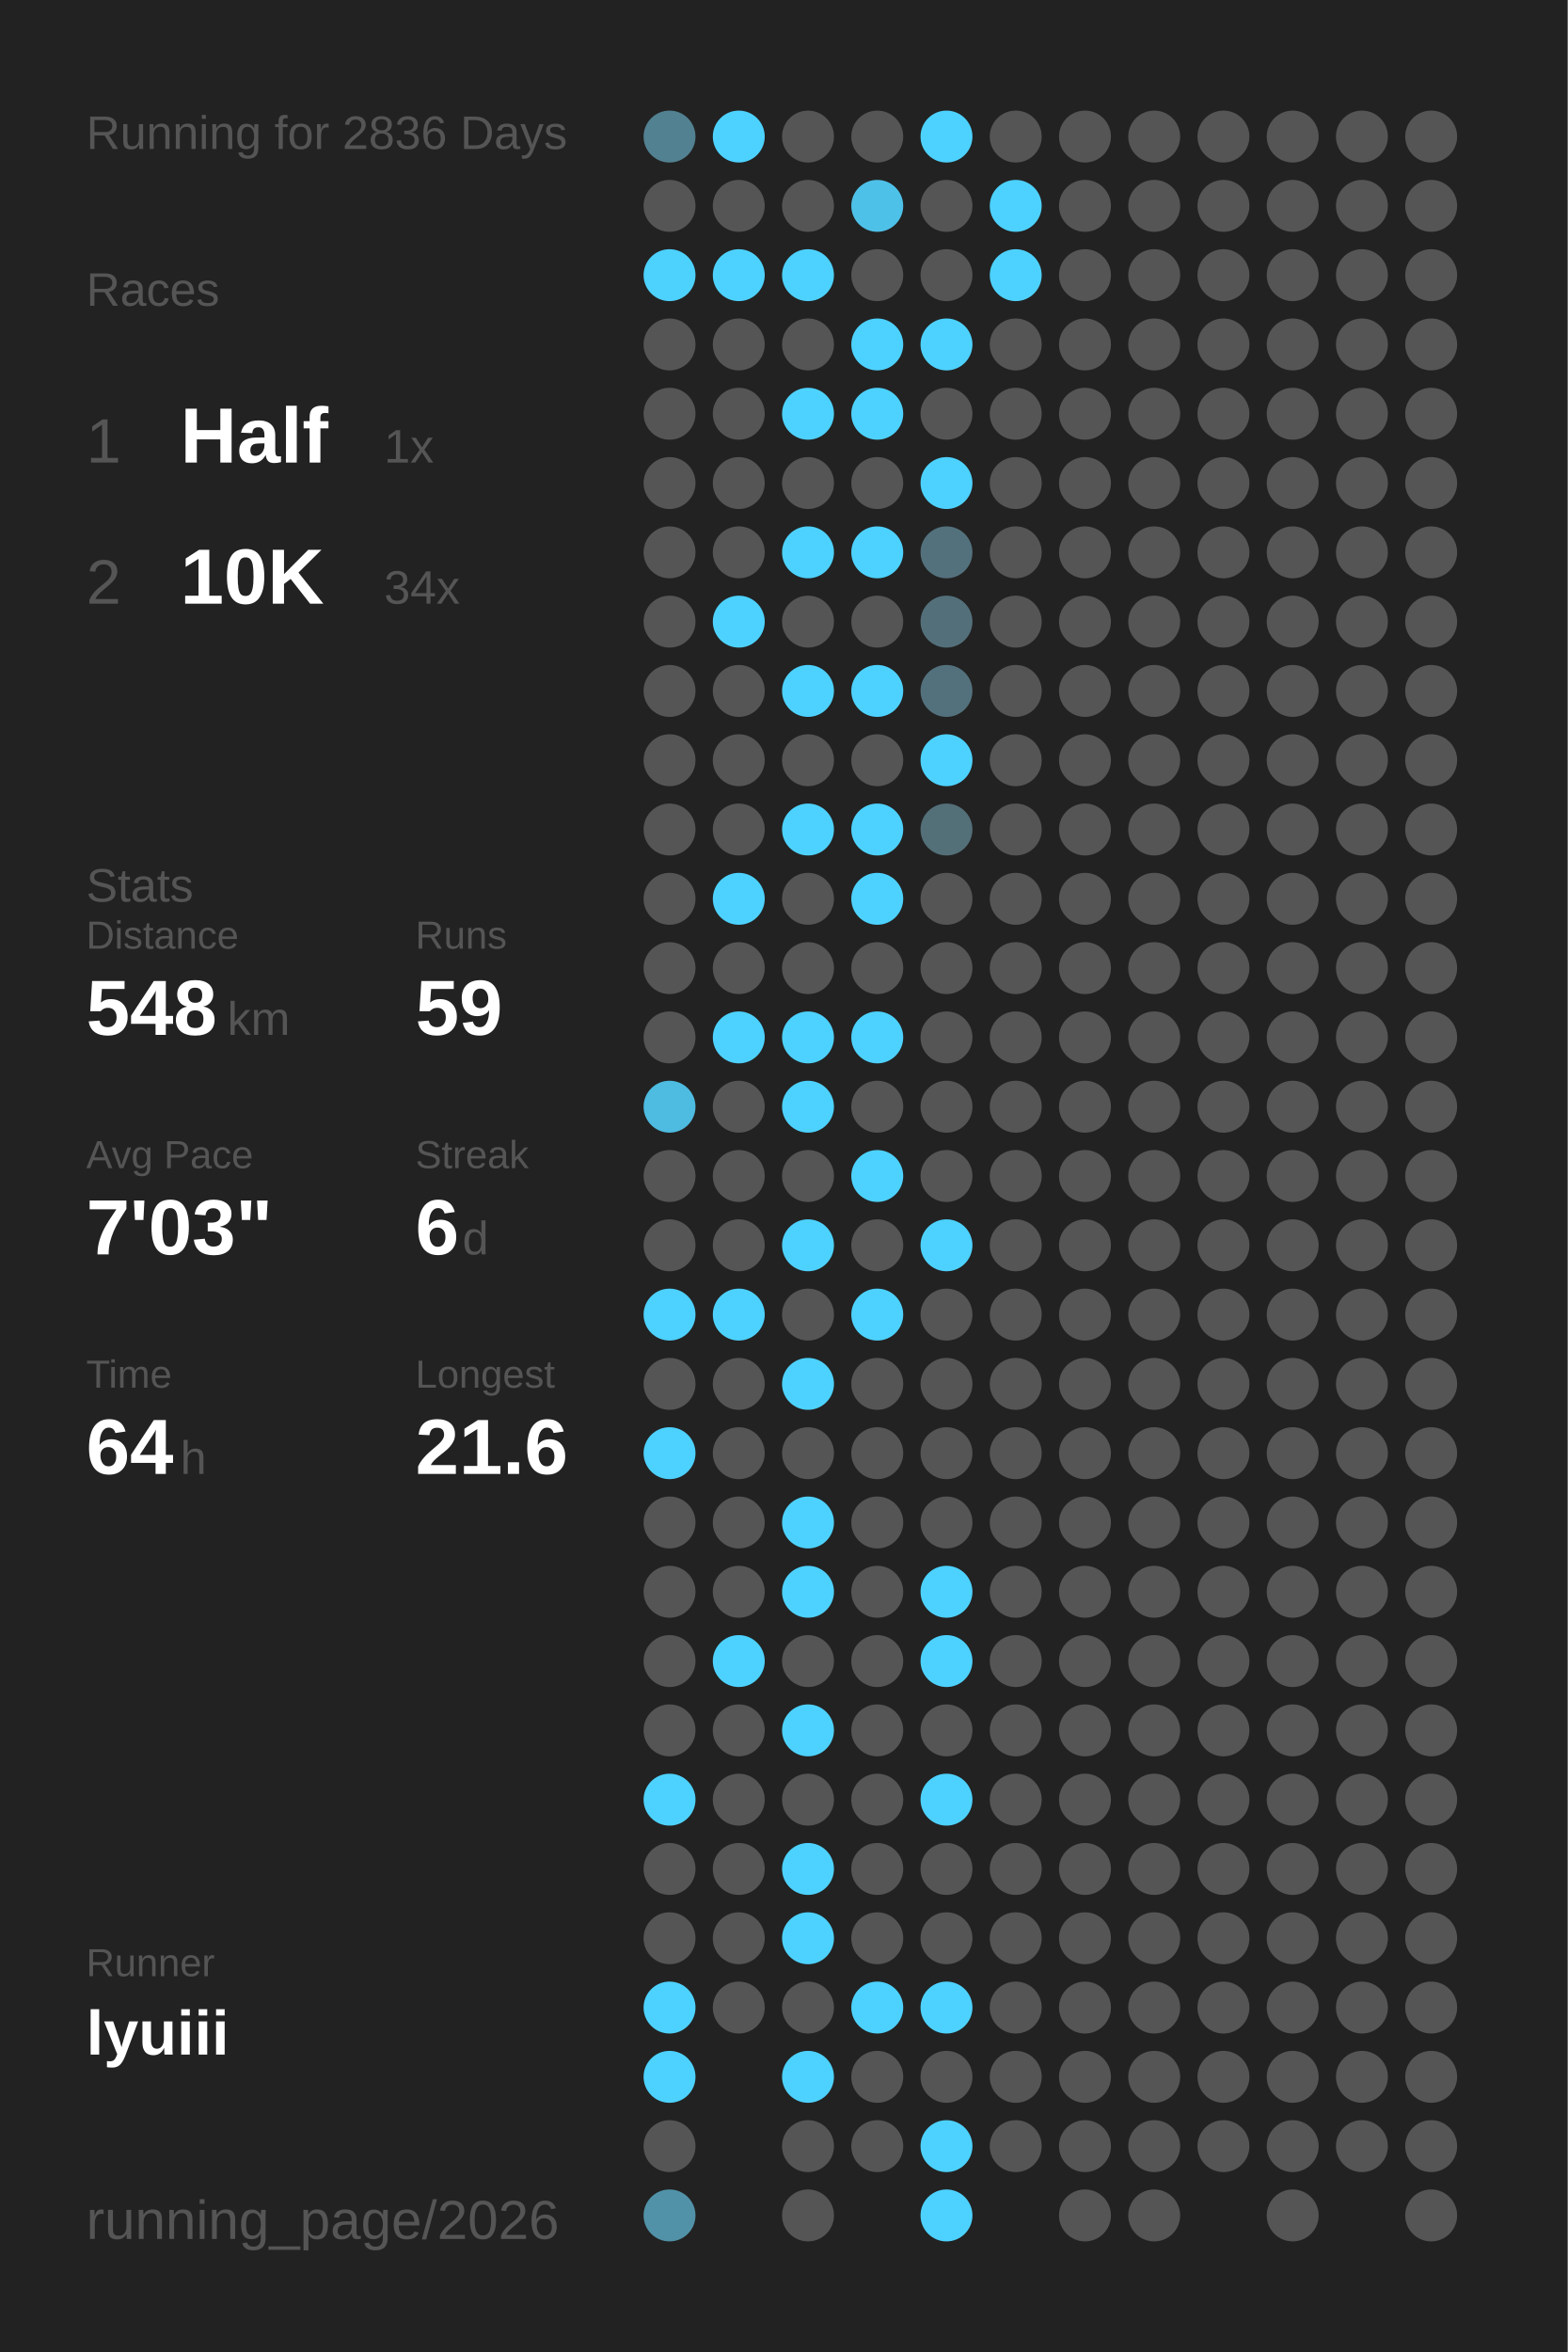
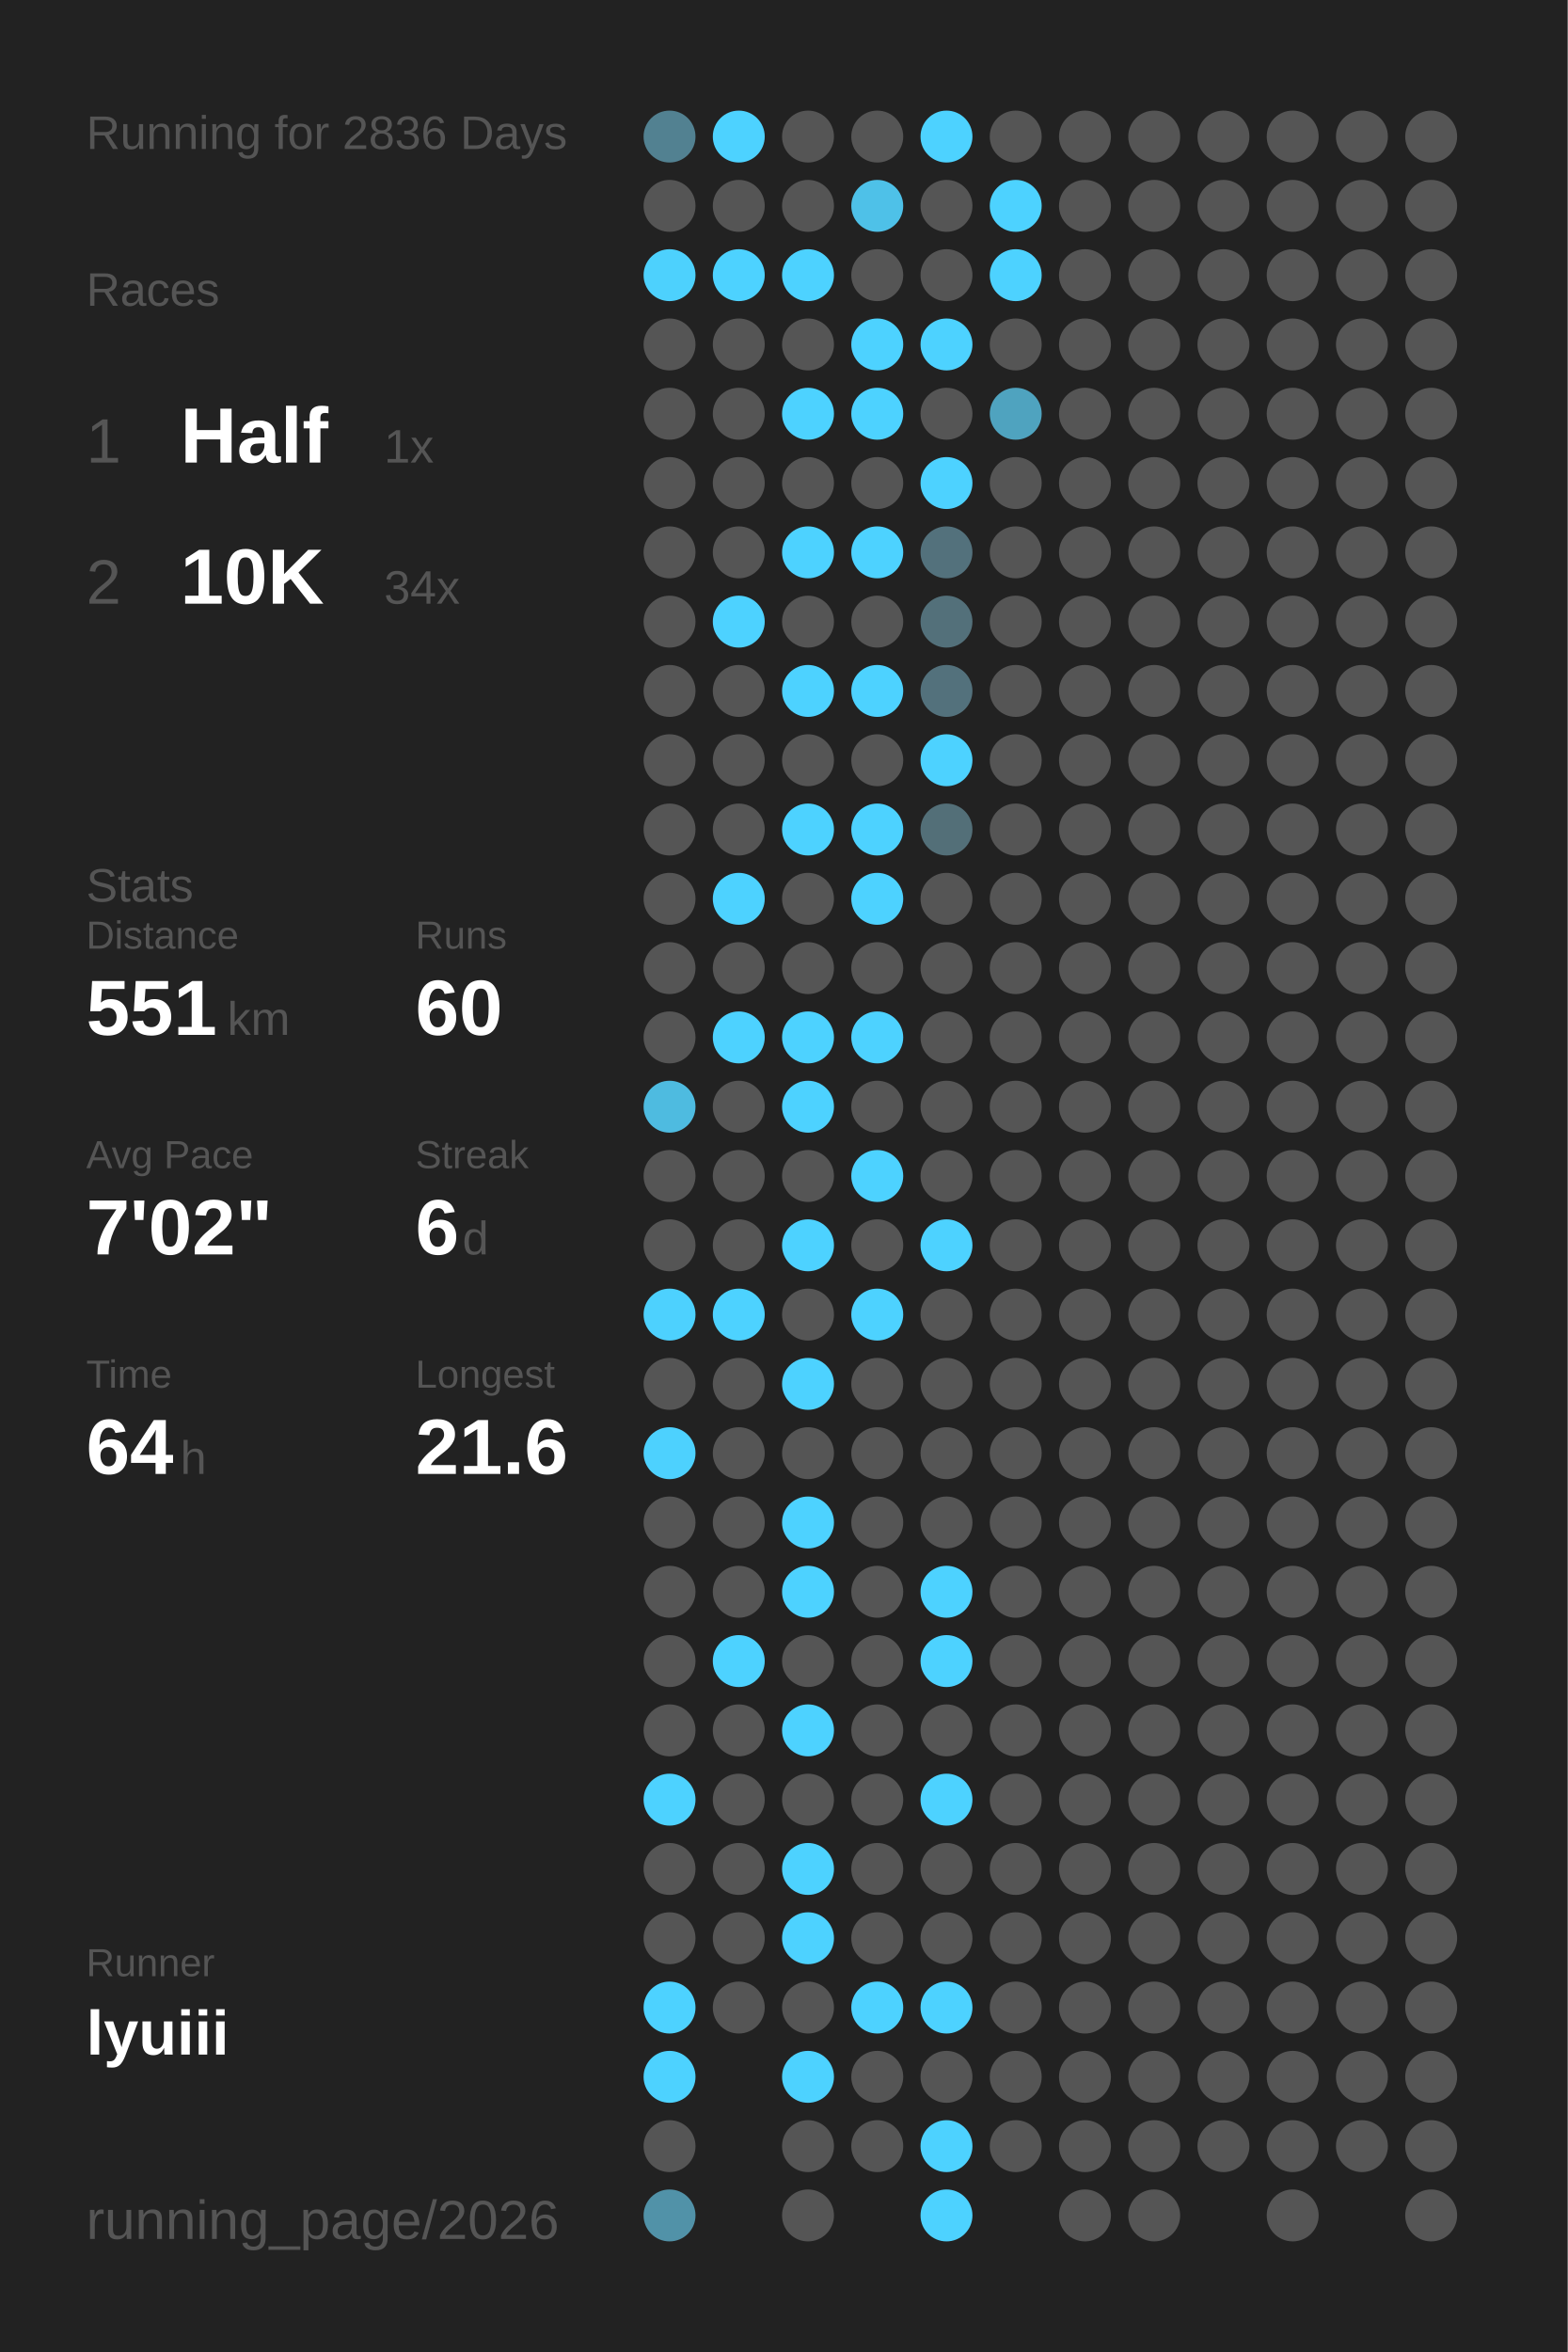
<svg xmlns="http://www.w3.org/2000/svg" baseProfile="full" height="300mm" version="1.1" viewBox="0,0,200,300" width="200mm">
  <defs />
  <rect fill="#222222" height="300" width="200" x="0" y="0" />
  <text fill="#555555" style="font-size:6px; font-family:Arial;" x="11" y="19">Running for 2836 Days</text>
  <text fill="#555555" style="font-size:6px; font-family:Arial;" x="11" y="39">Races</text>
  <text fill="#555555" style="font-size:8px; font-family:Arial;" x="11" y="59">1</text>
  <text fill="#FFFFFF" style="font-size:10px; font-family:Arial; font-weight:bold;" x="23" y="59">Half</text>
  <text fill="#555555" style="font-size:6px; font-family:Arial;" x="49" y="59">1x</text>
  <text fill="#555555" style="font-size:8px; font-family:Arial;" x="11" y="77">2</text>
  <text fill="#FFFFFF" style="font-size:10px; font-family:Arial; font-weight:bold;" x="23" y="77">10K</text>
  <text fill="#555555" style="font-size:6px; font-family:Arial;" x="49" y="77">34x</text>
  <text fill="#555555" style="font-size:6px; font-family:Arial;" x="11" y="115">Stats</text>
  <text fill="#555555" style="font-size:5px; font-family:Arial;" x="11" y="121">Distance</text>
-   <text fill="#FFFFFF" style="font-size:10px; font-family:Arial; font-weight:bold;" x="11" y="132">548</text>
+   <text fill="#FFFFFF" style="font-size:10px; font-family:Arial; font-weight:bold;" x="11" y="132">551</text>
  <text fill="#555555" style="font-size:6px; font-family:Arial;" x="29" y="132">km</text>
  <text fill="#555555" style="font-size:5px; font-family:Arial;" x="53" y="121">Runs</text>
-   <text fill="#FFFFFF" style="font-size:10px; font-family:Arial; font-weight:bold;" x="53" y="132">59</text>
+   <text fill="#FFFFFF" style="font-size:10px; font-family:Arial; font-weight:bold;" x="53" y="132">60</text>
  <text fill="#555555" style="font-size:5px; font-family:Arial;" x="11" y="149">Avg Pace</text>
-   <text fill="#FFFFFF" style="font-size:10px; font-family:Arial; font-weight:bold;" x="11" y="160">7'03"</text>
+   <text fill="#FFFFFF" style="font-size:10px; font-family:Arial; font-weight:bold;" x="11" y="160">7'02"</text>
  <text fill="#555555" style="font-size:5px; font-family:Arial;" x="53" y="149">Streak</text>
  <text fill="#FFFFFF" style="font-size:10px; font-family:Arial; font-weight:bold;" x="53" y="160">6</text>
  <text fill="#555555" style="font-size:6px; font-family:Arial;" x="59" y="160">d</text>
  <text fill="#555555" style="font-size:5px; font-family:Arial;" x="11" y="177">Time</text>
  <text fill="#FFFFFF" style="font-size:10px; font-family:Arial; font-weight:bold;" x="11" y="188">64</text>
  <text fill="#555555" style="font-size:6px; font-family:Arial;" x="23" y="188">h</text>
  <text fill="#555555" style="font-size:5px; font-family:Arial;" x="53" y="177">Longest</text>
  <text fill="#FFFFFF" style="font-size:10px; font-family:Arial; font-weight:bold;" x="53" y="188">21.6</text>
  <text fill="#555555" style="font-size:5px; font-family:Arial;" x="11" y="252.065">Runner</text>
  <text fill="#FFFFFF" style="font-size:8px; font-family:Arial; font-weight:bold;" x="11" y="262.065">lyuiii</text>
  <text fill="#555555" style="font-size:7px; font-family:Arial;" x="11" y="285.581">running_page/2026</text>
  <circle cx="85.417" cy="17.419" fill="#528191" r="3.312" />
  <circle cx="85.417" cy="26.258" fill="#555555" r="3.312" />
  <circle cx="85.417" cy="35.097" fill="#4dd1fd" r="3.312" />
  <circle cx="85.417" cy="43.935" fill="#555555" r="3.312" />
  <circle cx="85.417" cy="52.774" fill="#555555" r="3.312" />
  <circle cx="85.417" cy="61.613" fill="#555555" r="3.312" />
  <circle cx="85.417" cy="70.452" fill="#555555" r="3.312" />
  <circle cx="85.417" cy="79.29" fill="#555555" r="3.312" />
  <circle cx="85.417" cy="88.129" fill="#555555" r="3.312" />
  <circle cx="85.417" cy="96.968" fill="#555555" r="3.312" />
  <circle cx="85.417" cy="105.806" fill="#555555" r="3.312" />
  <circle cx="85.417" cy="114.645" fill="#555555" r="3.312" />
  <circle cx="85.417" cy="123.484" fill="#555555" r="3.312" />
  <circle cx="85.417" cy="132.323" fill="#555555" r="3.312" />
  <circle cx="85.417" cy="141.161" fill="#4ebbe0" r="3.312" />
  <circle cx="85.417" cy="150" fill="#555555" r="3.312" />
  <circle cx="85.417" cy="158.839" fill="#555555" r="3.312" />
  <circle cx="85.417" cy="167.677" fill="#4dd1fe" r="3.312" />
  <circle cx="85.417" cy="176.516" fill="#555555" r="3.312" />
  <circle cx="85.417" cy="185.355" fill="#4dd1fe" r="3.312" />
  <circle cx="85.417" cy="194.194" fill="#555555" r="3.312" />
  <circle cx="85.417" cy="203.032" fill="#555555" r="3.312" />
  <circle cx="85.417" cy="211.871" fill="#555555" r="3.312" />
  <circle cx="85.417" cy="220.71" fill="#555555" r="3.312" />
  <circle cx="85.417" cy="229.548" fill="#4DD2FF" r="3.312" />
  <circle cx="85.417" cy="238.387" fill="#555555" r="3.312" />
  <circle cx="85.417" cy="247.226" fill="#555555" r="3.312" />
  <circle cx="85.417" cy="256.065" fill="#4DD2FF" r="3.312" />
  <circle cx="85.417" cy="264.903" fill="#4DD2FF" r="3.312" />
  <circle cx="85.417" cy="273.742" fill="#555555" r="3.312" />
  <circle cx="85.417" cy="282.581" fill="#5192a8" r="3.312" />
  <circle cx="94.25" cy="17.419" fill="#4DD2FF" r="3.312" />
  <circle cx="94.25" cy="26.258" fill="#555555" r="3.312" />
  <circle cx="94.25" cy="35.097" fill="#4DD2FF" r="3.312" />
  <circle cx="94.25" cy="43.935" fill="#555555" r="3.312" />
  <circle cx="94.25" cy="52.774" fill="#555555" r="3.312" />
  <circle cx="94.25" cy="61.613" fill="#555555" r="3.312" />
  <circle cx="94.25" cy="70.452" fill="#555555" r="3.312" />
  <circle cx="94.25" cy="79.29" fill="#4DD2FF" r="3.312" />
  <circle cx="94.25" cy="88.129" fill="#555555" r="3.312" />
  <circle cx="94.25" cy="96.968" fill="#555555" r="3.312" />
  <circle cx="94.25" cy="105.806" fill="#555555" r="3.312" />
  <circle cx="94.25" cy="114.645" fill="#4DD2FF" r="3.312" />
  <circle cx="94.25" cy="123.484" fill="#555555" r="3.312" />
  <circle cx="94.25" cy="132.323" fill="#4DD2FF" r="3.312" />
  <circle cx="94.25" cy="141.161" fill="#555555" r="3.312" />
  <circle cx="94.25" cy="150" fill="#555555" r="3.312" />
  <circle cx="94.25" cy="158.839" fill="#555555" r="3.312" />
  <circle cx="94.25" cy="167.677" fill="#4DD2FF" r="3.312" />
  <circle cx="94.25" cy="176.516" fill="#555555" r="3.312" />
  <circle cx="94.25" cy="185.355" fill="#555555" r="3.312" />
  <circle cx="94.25" cy="194.194" fill="#555555" r="3.312" />
  <circle cx="94.25" cy="203.032" fill="#555555" r="3.312" />
  <circle cx="94.25" cy="211.871" fill="#4DD2FF" r="3.312" />
  <circle cx="94.25" cy="220.71" fill="#555555" r="3.312" />
  <circle cx="94.25" cy="229.548" fill="#555555" r="3.312" />
  <circle cx="94.25" cy="238.387" fill="#555555" r="3.312" />
  <circle cx="94.25" cy="247.226" fill="#555555" r="3.312" />
  <circle cx="94.25" cy="256.065" fill="#555555" r="3.312" />
  <circle cx="103.083" cy="17.419" fill="#555555" r="3.312" />
  <circle cx="103.083" cy="26.258" fill="#555555" r="3.312" />
  <circle cx="103.083" cy="35.097" fill="#4DD2FF" r="3.312" />
  <circle cx="103.083" cy="43.935" fill="#555555" r="3.312" />
  <circle cx="103.083" cy="52.774" fill="#4DD2FF" r="3.312" />
  <circle cx="103.083" cy="61.613" fill="#555555" r="3.312" />
  <circle cx="103.083" cy="70.452" fill="#4DD2FF" r="3.312" />
  <circle cx="103.083" cy="79.29" fill="#555555" r="3.312" />
  <circle cx="103.083" cy="88.129" fill="#4DD2FF" r="3.312" />
  <circle cx="103.083" cy="96.968" fill="#555555" r="3.312" />
  <circle cx="103.083" cy="105.806" fill="#4DD2FF" r="3.312" />
  <circle cx="103.083" cy="114.645" fill="#555555" r="3.312" />
  <circle cx="103.083" cy="123.484" fill="#555555" r="3.312" />
  <circle cx="103.083" cy="132.323" fill="#4DD2FF" r="3.312" />
  <circle cx="103.083" cy="141.161" fill="#4DD2FF" r="3.312" />
  <circle cx="103.083" cy="150" fill="#555555" r="3.312" />
  <circle cx="103.083" cy="158.839" fill="#4DD2FF" r="3.312" />
  <circle cx="103.083" cy="167.677" fill="#555555" r="3.312" />
  <circle cx="103.083" cy="176.516" fill="#4DD2FF" r="3.312" />
  <circle cx="103.083" cy="185.355" fill="#555555" r="3.312" />
  <circle cx="103.083" cy="194.194" fill="#4DD2FF" r="3.312" />
  <circle cx="103.083" cy="203.032" fill="#4DD2FF" r="3.312" />
  <circle cx="103.083" cy="211.871" fill="#555555" r="3.312" />
  <circle cx="103.083" cy="220.71" fill="#4DD2FF" r="3.312" />
  <circle cx="103.083" cy="229.548" fill="#555555" r="3.312" />
  <circle cx="103.083" cy="238.387" fill="#4DD2FF" r="3.312" />
  <circle cx="103.083" cy="247.226" fill="#4DD2FF" r="3.312" />
  <circle cx="103.083" cy="256.065" fill="#555555" r="3.312" />
  <circle cx="103.083" cy="264.903" fill="#4DD2FF" r="3.312" />
  <circle cx="103.083" cy="273.742" fill="#555555" r="3.312" />
  <circle cx="103.083" cy="282.581" fill="#555555" r="3.312" />
  <circle cx="111.917" cy="17.419" fill="#555555" r="3.312" />
  <circle cx="111.917" cy="26.258" fill="#4ec1e8" r="3.312" />
  <circle cx="111.917" cy="35.097" fill="#555555" r="3.312" />
  <circle cx="111.917" cy="43.935" fill="#4DD2FF" r="3.312" />
  <circle cx="111.917" cy="52.774" fill="#4DD2FF" r="3.312" />
  <circle cx="111.917" cy="61.613" fill="#555555" r="3.312" />
  <circle cx="111.917" cy="70.452" fill="#4DD2FF" r="3.312" />
  <circle cx="111.917" cy="79.29" fill="#555555" r="3.312" />
  <circle cx="111.917" cy="88.129" fill="#4DD2FF" r="3.312" />
  <circle cx="111.917" cy="96.968" fill="#555555" r="3.312" />
  <circle cx="111.917" cy="105.806" fill="#4DD2FF" r="3.312" />
  <circle cx="111.917" cy="114.645" fill="#4DD2FF" r="3.312" />
  <circle cx="111.917" cy="123.484" fill="#555555" r="3.312" />
  <circle cx="111.917" cy="132.323" fill="#4DD2FF" r="3.312" />
  <circle cx="111.917" cy="141.161" fill="#555555" r="3.312" />
  <circle cx="111.917" cy="150" fill="#4DD2FF" r="3.312" />
  <circle cx="111.917" cy="158.839" fill="#555555" r="3.312" />
  <circle cx="111.917" cy="167.677" fill="#4DD2FF" r="3.312" />
  <circle cx="111.917" cy="176.516" fill="#555555" r="3.312" />
  <circle cx="111.917" cy="185.355" fill="#555555" r="3.312" />
  <circle cx="111.917" cy="194.194" fill="#555555" r="3.312" />
  <circle cx="111.917" cy="203.032" fill="#555555" r="3.312" />
  <circle cx="111.917" cy="211.871" fill="#555555" r="3.312" />
  <circle cx="111.917" cy="220.71" fill="#555555" r="3.312" />
  <circle cx="111.917" cy="229.548" fill="#555555" r="3.312" />
  <circle cx="111.917" cy="238.387" fill="#555555" r="3.312" />
  <circle cx="111.917" cy="247.226" fill="#555555" r="3.312" />
  <circle cx="111.917" cy="256.065" fill="#4DD2FF" r="3.312" />
  <circle cx="111.917" cy="264.903" fill="#555555" r="3.312" />
  <circle cx="111.917" cy="273.742" fill="#555555" r="3.312" />
  <circle cx="120.75" cy="17.419" fill="#4DD2FF" r="3.312" />
  <circle cx="120.75" cy="26.258" fill="#555555" r="3.312" />
  <circle cx="120.75" cy="35.097" fill="#555555" r="3.312" />
  <circle cx="120.75" cy="43.935" fill="#4DD2FF" r="3.312" />
  <circle cx="120.75" cy="52.774" fill="#555555" r="3.312" />
  <circle cx="120.75" cy="61.613" fill="#4DD2FF" r="3.312" />
  <circle cx="120.75" cy="70.452" fill="#53717c" r="3.312" />
  <circle cx="120.75" cy="79.29" fill="#53707a" r="3.312" />
  <circle cx="120.75" cy="88.129" fill="#53717c" r="3.312" />
  <circle cx="120.75" cy="96.968" fill="#4DD2FF" r="3.312" />
  <circle cx="120.75" cy="105.806" fill="#536f78" r="3.312" />
  <circle cx="120.75" cy="114.645" fill="#555555" r="3.312" />
  <circle cx="120.75" cy="123.484" fill="#555555" r="3.312" />
  <circle cx="120.75" cy="132.323" fill="#555555" r="3.312" />
  <circle cx="120.75" cy="141.161" fill="#555555" r="3.312" />
  <circle cx="120.75" cy="150" fill="#555555" r="3.312" />
  <circle cx="120.75" cy="158.839" fill="#4DD2FF" r="3.312" />
  <circle cx="120.75" cy="167.677" fill="#555555" r="3.312" />
  <circle cx="120.75" cy="176.516" fill="#555555" r="3.312" />
  <circle cx="120.75" cy="185.355" fill="#555555" r="3.312" />
  <circle cx="120.75" cy="194.194" fill="#555555" r="3.312" />
  <circle cx="120.75" cy="203.032" fill="#4DD2FF" r="3.312" />
  <circle cx="120.75" cy="211.871" fill="#4DD2FF" r="3.312" />
  <circle cx="120.75" cy="220.71" fill="#555555" r="3.312" />
  <circle cx="120.75" cy="229.548" fill="#4DD2FF" r="3.312" />
  <circle cx="120.75" cy="238.387" fill="#555555" r="3.312" />
  <circle cx="120.75" cy="247.226" fill="#555555" r="3.312" />
  <circle cx="120.75" cy="256.065" fill="#4DD2FF" r="3.312" />
  <circle cx="120.75" cy="264.903" fill="#555555" r="3.312" />
  <circle cx="120.75" cy="273.742" fill="#4DD2FF" r="3.312" />
  <circle cx="120.75" cy="282.581" fill="#4DD2FF" r="3.312" />
  <circle cx="129.583" cy="17.419" fill="#555555" r="3.312" />
  <circle cx="129.583" cy="26.258" fill="#4DD2FF" r="3.312" />
  <circle cx="129.583" cy="35.097" fill="#4DD2FF" r="3.312" />
  <circle cx="129.583" cy="43.935" fill="#555555" r="3.312" />
-   <circle cx="129.583" cy="52.774" fill="#555555" r="3.312" />
+   <circle cx="129.583" cy="52.774" fill="#4fa3bf" r="3.312" />
  <circle cx="129.583" cy="61.613" fill="#555555" r="3.312" />
  <circle cx="129.583" cy="70.452" fill="#555555" r="3.312" />
  <circle cx="129.583" cy="79.29" fill="#555555" r="3.312" />
  <circle cx="129.583" cy="88.129" fill="#555555" r="3.312" />
  <circle cx="129.583" cy="96.968" fill="#555555" r="3.312" />
  <circle cx="129.583" cy="105.806" fill="#555555" r="3.312" />
  <circle cx="129.583" cy="114.645" fill="#555555" r="3.312" />
  <circle cx="129.583" cy="123.484" fill="#555555" r="3.312" />
  <circle cx="129.583" cy="132.323" fill="#555555" r="3.312" />
  <circle cx="129.583" cy="141.161" fill="#555555" r="3.312" />
  <circle cx="129.583" cy="150" fill="#555555" r="3.312" />
  <circle cx="129.583" cy="158.839" fill="#555555" r="3.312" />
  <circle cx="129.583" cy="167.677" fill="#555555" r="3.312" />
  <circle cx="129.583" cy="176.516" fill="#555555" r="3.312" />
  <circle cx="129.583" cy="185.355" fill="#555555" r="3.312" />
  <circle cx="129.583" cy="194.194" fill="#555555" r="3.312" />
  <circle cx="129.583" cy="203.032" fill="#555555" r="3.312" />
  <circle cx="129.583" cy="211.871" fill="#555555" r="3.312" />
  <circle cx="129.583" cy="220.71" fill="#555555" r="3.312" />
  <circle cx="129.583" cy="229.548" fill="#555555" r="3.312" />
  <circle cx="129.583" cy="238.387" fill="#555555" r="3.312" />
  <circle cx="129.583" cy="247.226" fill="#555555" r="3.312" />
  <circle cx="129.583" cy="256.065" fill="#555555" r="3.312" />
  <circle cx="129.583" cy="264.903" fill="#555555" r="3.312" />
  <circle cx="129.583" cy="273.742" fill="#555555" r="3.312" />
  <circle cx="138.417" cy="17.419" fill="#555555" r="3.312" />
  <circle cx="138.417" cy="26.258" fill="#555555" r="3.312" />
  <circle cx="138.417" cy="35.097" fill="#555555" r="3.312" />
  <circle cx="138.417" cy="43.935" fill="#555555" r="3.312" />
  <circle cx="138.417" cy="52.774" fill="#555555" r="3.312" />
  <circle cx="138.417" cy="61.613" fill="#555555" r="3.312" />
  <circle cx="138.417" cy="70.452" fill="#555555" r="3.312" />
  <circle cx="138.417" cy="79.29" fill="#555555" r="3.312" />
  <circle cx="138.417" cy="88.129" fill="#555555" r="3.312" />
  <circle cx="138.417" cy="96.968" fill="#555555" r="3.312" />
  <circle cx="138.417" cy="105.806" fill="#555555" r="3.312" />
  <circle cx="138.417" cy="114.645" fill="#555555" r="3.312" />
  <circle cx="138.417" cy="123.484" fill="#555555" r="3.312" />
  <circle cx="138.417" cy="132.323" fill="#555555" r="3.312" />
  <circle cx="138.417" cy="141.161" fill="#555555" r="3.312" />
  <circle cx="138.417" cy="150" fill="#555555" r="3.312" />
  <circle cx="138.417" cy="158.839" fill="#555555" r="3.312" />
  <circle cx="138.417" cy="167.677" fill="#555555" r="3.312" />
  <circle cx="138.417" cy="176.516" fill="#555555" r="3.312" />
  <circle cx="138.417" cy="185.355" fill="#555555" r="3.312" />
  <circle cx="138.417" cy="194.194" fill="#555555" r="3.312" />
  <circle cx="138.417" cy="203.032" fill="#555555" r="3.312" />
  <circle cx="138.417" cy="211.871" fill="#555555" r="3.312" />
  <circle cx="138.417" cy="220.71" fill="#555555" r="3.312" />
  <circle cx="138.417" cy="229.548" fill="#555555" r="3.312" />
  <circle cx="138.417" cy="238.387" fill="#555555" r="3.312" />
  <circle cx="138.417" cy="247.226" fill="#555555" r="3.312" />
  <circle cx="138.417" cy="256.065" fill="#555555" r="3.312" />
  <circle cx="138.417" cy="264.903" fill="#555555" r="3.312" />
  <circle cx="138.417" cy="273.742" fill="#555555" r="3.312" />
  <circle cx="138.417" cy="282.581" fill="#555555" r="3.312" />
  <circle cx="147.25" cy="17.419" fill="#555555" r="3.312" />
  <circle cx="147.25" cy="26.258" fill="#555555" r="3.312" />
  <circle cx="147.25" cy="35.097" fill="#555555" r="3.312" />
  <circle cx="147.25" cy="43.935" fill="#555555" r="3.312" />
  <circle cx="147.25" cy="52.774" fill="#555555" r="3.312" />
  <circle cx="147.25" cy="61.613" fill="#555555" r="3.312" />
  <circle cx="147.25" cy="70.452" fill="#555555" r="3.312" />
  <circle cx="147.25" cy="79.29" fill="#555555" r="3.312" />
  <circle cx="147.25" cy="88.129" fill="#555555" r="3.312" />
  <circle cx="147.25" cy="96.968" fill="#555555" r="3.312" />
  <circle cx="147.25" cy="105.806" fill="#555555" r="3.312" />
  <circle cx="147.25" cy="114.645" fill="#555555" r="3.312" />
  <circle cx="147.25" cy="123.484" fill="#555555" r="3.312" />
  <circle cx="147.25" cy="132.323" fill="#555555" r="3.312" />
  <circle cx="147.25" cy="141.161" fill="#555555" r="3.312" />
  <circle cx="147.25" cy="150" fill="#555555" r="3.312" />
  <circle cx="147.25" cy="158.839" fill="#555555" r="3.312" />
  <circle cx="147.25" cy="167.677" fill="#555555" r="3.312" />
  <circle cx="147.25" cy="176.516" fill="#555555" r="3.312" />
  <circle cx="147.25" cy="185.355" fill="#555555" r="3.312" />
  <circle cx="147.25" cy="194.194" fill="#555555" r="3.312" />
  <circle cx="147.25" cy="203.032" fill="#555555" r="3.312" />
  <circle cx="147.25" cy="211.871" fill="#555555" r="3.312" />
  <circle cx="147.25" cy="220.71" fill="#555555" r="3.312" />
  <circle cx="147.25" cy="229.548" fill="#555555" r="3.312" />
  <circle cx="147.25" cy="238.387" fill="#555555" r="3.312" />
  <circle cx="147.25" cy="247.226" fill="#555555" r="3.312" />
  <circle cx="147.25" cy="256.065" fill="#555555" r="3.312" />
  <circle cx="147.25" cy="264.903" fill="#555555" r="3.312" />
  <circle cx="147.25" cy="273.742" fill="#555555" r="3.312" />
  <circle cx="147.25" cy="282.581" fill="#555555" r="3.312" />
  <circle cx="156.083" cy="17.419" fill="#555555" r="3.312" />
  <circle cx="156.083" cy="26.258" fill="#555555" r="3.312" />
  <circle cx="156.083" cy="35.097" fill="#555555" r="3.312" />
  <circle cx="156.083" cy="43.935" fill="#555555" r="3.312" />
  <circle cx="156.083" cy="52.774" fill="#555555" r="3.312" />
  <circle cx="156.083" cy="61.613" fill="#555555" r="3.312" />
  <circle cx="156.083" cy="70.452" fill="#555555" r="3.312" />
  <circle cx="156.083" cy="79.29" fill="#555555" r="3.312" />
  <circle cx="156.083" cy="88.129" fill="#555555" r="3.312" />
  <circle cx="156.083" cy="96.968" fill="#555555" r="3.312" />
  <circle cx="156.083" cy="105.806" fill="#555555" r="3.312" />
  <circle cx="156.083" cy="114.645" fill="#555555" r="3.312" />
  <circle cx="156.083" cy="123.484" fill="#555555" r="3.312" />
  <circle cx="156.083" cy="132.323" fill="#555555" r="3.312" />
  <circle cx="156.083" cy="141.161" fill="#555555" r="3.312" />
  <circle cx="156.083" cy="150" fill="#555555" r="3.312" />
  <circle cx="156.083" cy="158.839" fill="#555555" r="3.312" />
  <circle cx="156.083" cy="167.677" fill="#555555" r="3.312" />
  <circle cx="156.083" cy="176.516" fill="#555555" r="3.312" />
  <circle cx="156.083" cy="185.355" fill="#555555" r="3.312" />
  <circle cx="156.083" cy="194.194" fill="#555555" r="3.312" />
  <circle cx="156.083" cy="203.032" fill="#555555" r="3.312" />
  <circle cx="156.083" cy="211.871" fill="#555555" r="3.312" />
  <circle cx="156.083" cy="220.71" fill="#555555" r="3.312" />
  <circle cx="156.083" cy="229.548" fill="#555555" r="3.312" />
  <circle cx="156.083" cy="238.387" fill="#555555" r="3.312" />
  <circle cx="156.083" cy="247.226" fill="#555555" r="3.312" />
  <circle cx="156.083" cy="256.065" fill="#555555" r="3.312" />
  <circle cx="156.083" cy="264.903" fill="#555555" r="3.312" />
  <circle cx="156.083" cy="273.742" fill="#555555" r="3.312" />
  <circle cx="164.917" cy="17.419" fill="#555555" r="3.312" />
  <circle cx="164.917" cy="26.258" fill="#555555" r="3.312" />
  <circle cx="164.917" cy="35.097" fill="#555555" r="3.312" />
  <circle cx="164.917" cy="43.935" fill="#555555" r="3.312" />
  <circle cx="164.917" cy="52.774" fill="#555555" r="3.312" />
  <circle cx="164.917" cy="61.613" fill="#555555" r="3.312" />
  <circle cx="164.917" cy="70.452" fill="#555555" r="3.312" />
  <circle cx="164.917" cy="79.29" fill="#555555" r="3.312" />
  <circle cx="164.917" cy="88.129" fill="#555555" r="3.312" />
  <circle cx="164.917" cy="96.968" fill="#555555" r="3.312" />
  <circle cx="164.917" cy="105.806" fill="#555555" r="3.312" />
  <circle cx="164.917" cy="114.645" fill="#555555" r="3.312" />
  <circle cx="164.917" cy="123.484" fill="#555555" r="3.312" />
  <circle cx="164.917" cy="132.323" fill="#555555" r="3.312" />
  <circle cx="164.917" cy="141.161" fill="#555555" r="3.312" />
  <circle cx="164.917" cy="150" fill="#555555" r="3.312" />
  <circle cx="164.917" cy="158.839" fill="#555555" r="3.312" />
  <circle cx="164.917" cy="167.677" fill="#555555" r="3.312" />
  <circle cx="164.917" cy="176.516" fill="#555555" r="3.312" />
  <circle cx="164.917" cy="185.355" fill="#555555" r="3.312" />
  <circle cx="164.917" cy="194.194" fill="#555555" r="3.312" />
  <circle cx="164.917" cy="203.032" fill="#555555" r="3.312" />
  <circle cx="164.917" cy="211.871" fill="#555555" r="3.312" />
  <circle cx="164.917" cy="220.71" fill="#555555" r="3.312" />
  <circle cx="164.917" cy="229.548" fill="#555555" r="3.312" />
  <circle cx="164.917" cy="238.387" fill="#555555" r="3.312" />
  <circle cx="164.917" cy="247.226" fill="#555555" r="3.312" />
  <circle cx="164.917" cy="256.065" fill="#555555" r="3.312" />
  <circle cx="164.917" cy="264.903" fill="#555555" r="3.312" />
  <circle cx="164.917" cy="273.742" fill="#555555" r="3.312" />
  <circle cx="164.917" cy="282.581" fill="#555555" r="3.312" />
  <circle cx="173.75" cy="17.419" fill="#555555" r="3.312" />
  <circle cx="173.75" cy="26.258" fill="#555555" r="3.312" />
  <circle cx="173.75" cy="35.097" fill="#555555" r="3.312" />
  <circle cx="173.75" cy="43.935" fill="#555555" r="3.312" />
  <circle cx="173.75" cy="52.774" fill="#555555" r="3.312" />
  <circle cx="173.75" cy="61.613" fill="#555555" r="3.312" />
  <circle cx="173.75" cy="70.452" fill="#555555" r="3.312" />
  <circle cx="173.75" cy="79.29" fill="#555555" r="3.312" />
  <circle cx="173.75" cy="88.129" fill="#555555" r="3.312" />
  <circle cx="173.75" cy="96.968" fill="#555555" r="3.312" />
  <circle cx="173.75" cy="105.806" fill="#555555" r="3.312" />
  <circle cx="173.75" cy="114.645" fill="#555555" r="3.312" />
  <circle cx="173.75" cy="123.484" fill="#555555" r="3.312" />
  <circle cx="173.75" cy="132.323" fill="#555555" r="3.312" />
  <circle cx="173.75" cy="141.161" fill="#555555" r="3.312" />
  <circle cx="173.75" cy="150" fill="#555555" r="3.312" />
  <circle cx="173.75" cy="158.839" fill="#555555" r="3.312" />
  <circle cx="173.75" cy="167.677" fill="#555555" r="3.312" />
  <circle cx="173.75" cy="176.516" fill="#555555" r="3.312" />
  <circle cx="173.75" cy="185.355" fill="#555555" r="3.312" />
  <circle cx="173.75" cy="194.194" fill="#555555" r="3.312" />
  <circle cx="173.75" cy="203.032" fill="#555555" r="3.312" />
  <circle cx="173.75" cy="211.871" fill="#555555" r="3.312" />
  <circle cx="173.75" cy="220.71" fill="#555555" r="3.312" />
  <circle cx="173.75" cy="229.548" fill="#555555" r="3.312" />
  <circle cx="173.75" cy="238.387" fill="#555555" r="3.312" />
  <circle cx="173.75" cy="247.226" fill="#555555" r="3.312" />
  <circle cx="173.75" cy="256.065" fill="#555555" r="3.312" />
  <circle cx="173.75" cy="264.903" fill="#555555" r="3.312" />
  <circle cx="173.75" cy="273.742" fill="#555555" r="3.312" />
  <circle cx="182.583" cy="17.419" fill="#555555" r="3.312" />
  <circle cx="182.583" cy="26.258" fill="#555555" r="3.312" />
  <circle cx="182.583" cy="35.097" fill="#555555" r="3.312" />
  <circle cx="182.583" cy="43.935" fill="#555555" r="3.312" />
  <circle cx="182.583" cy="52.774" fill="#555555" r="3.312" />
  <circle cx="182.583" cy="61.613" fill="#555555" r="3.312" />
  <circle cx="182.583" cy="70.452" fill="#555555" r="3.312" />
  <circle cx="182.583" cy="79.29" fill="#555555" r="3.312" />
  <circle cx="182.583" cy="88.129" fill="#555555" r="3.312" />
  <circle cx="182.583" cy="96.968" fill="#555555" r="3.312" />
  <circle cx="182.583" cy="105.806" fill="#555555" r="3.312" />
  <circle cx="182.583" cy="114.645" fill="#555555" r="3.312" />
  <circle cx="182.583" cy="123.484" fill="#555555" r="3.312" />
  <circle cx="182.583" cy="132.323" fill="#555555" r="3.312" />
  <circle cx="182.583" cy="141.161" fill="#555555" r="3.312" />
  <circle cx="182.583" cy="150" fill="#555555" r="3.312" />
  <circle cx="182.583" cy="158.839" fill="#555555" r="3.312" />
  <circle cx="182.583" cy="167.677" fill="#555555" r="3.312" />
  <circle cx="182.583" cy="176.516" fill="#555555" r="3.312" />
  <circle cx="182.583" cy="185.355" fill="#555555" r="3.312" />
  <circle cx="182.583" cy="194.194" fill="#555555" r="3.312" />
  <circle cx="182.583" cy="203.032" fill="#555555" r="3.312" />
  <circle cx="182.583" cy="211.871" fill="#555555" r="3.312" />
  <circle cx="182.583" cy="220.71" fill="#555555" r="3.312" />
  <circle cx="182.583" cy="229.548" fill="#555555" r="3.312" />
  <circle cx="182.583" cy="238.387" fill="#555555" r="3.312" />
  <circle cx="182.583" cy="247.226" fill="#555555" r="3.312" />
  <circle cx="182.583" cy="256.065" fill="#555555" r="3.312" />
  <circle cx="182.583" cy="264.903" fill="#555555" r="3.312" />
  <circle cx="182.583" cy="273.742" fill="#555555" r="3.312" />
  <circle cx="182.583" cy="282.581" fill="#555555" r="3.312" />
</svg>
